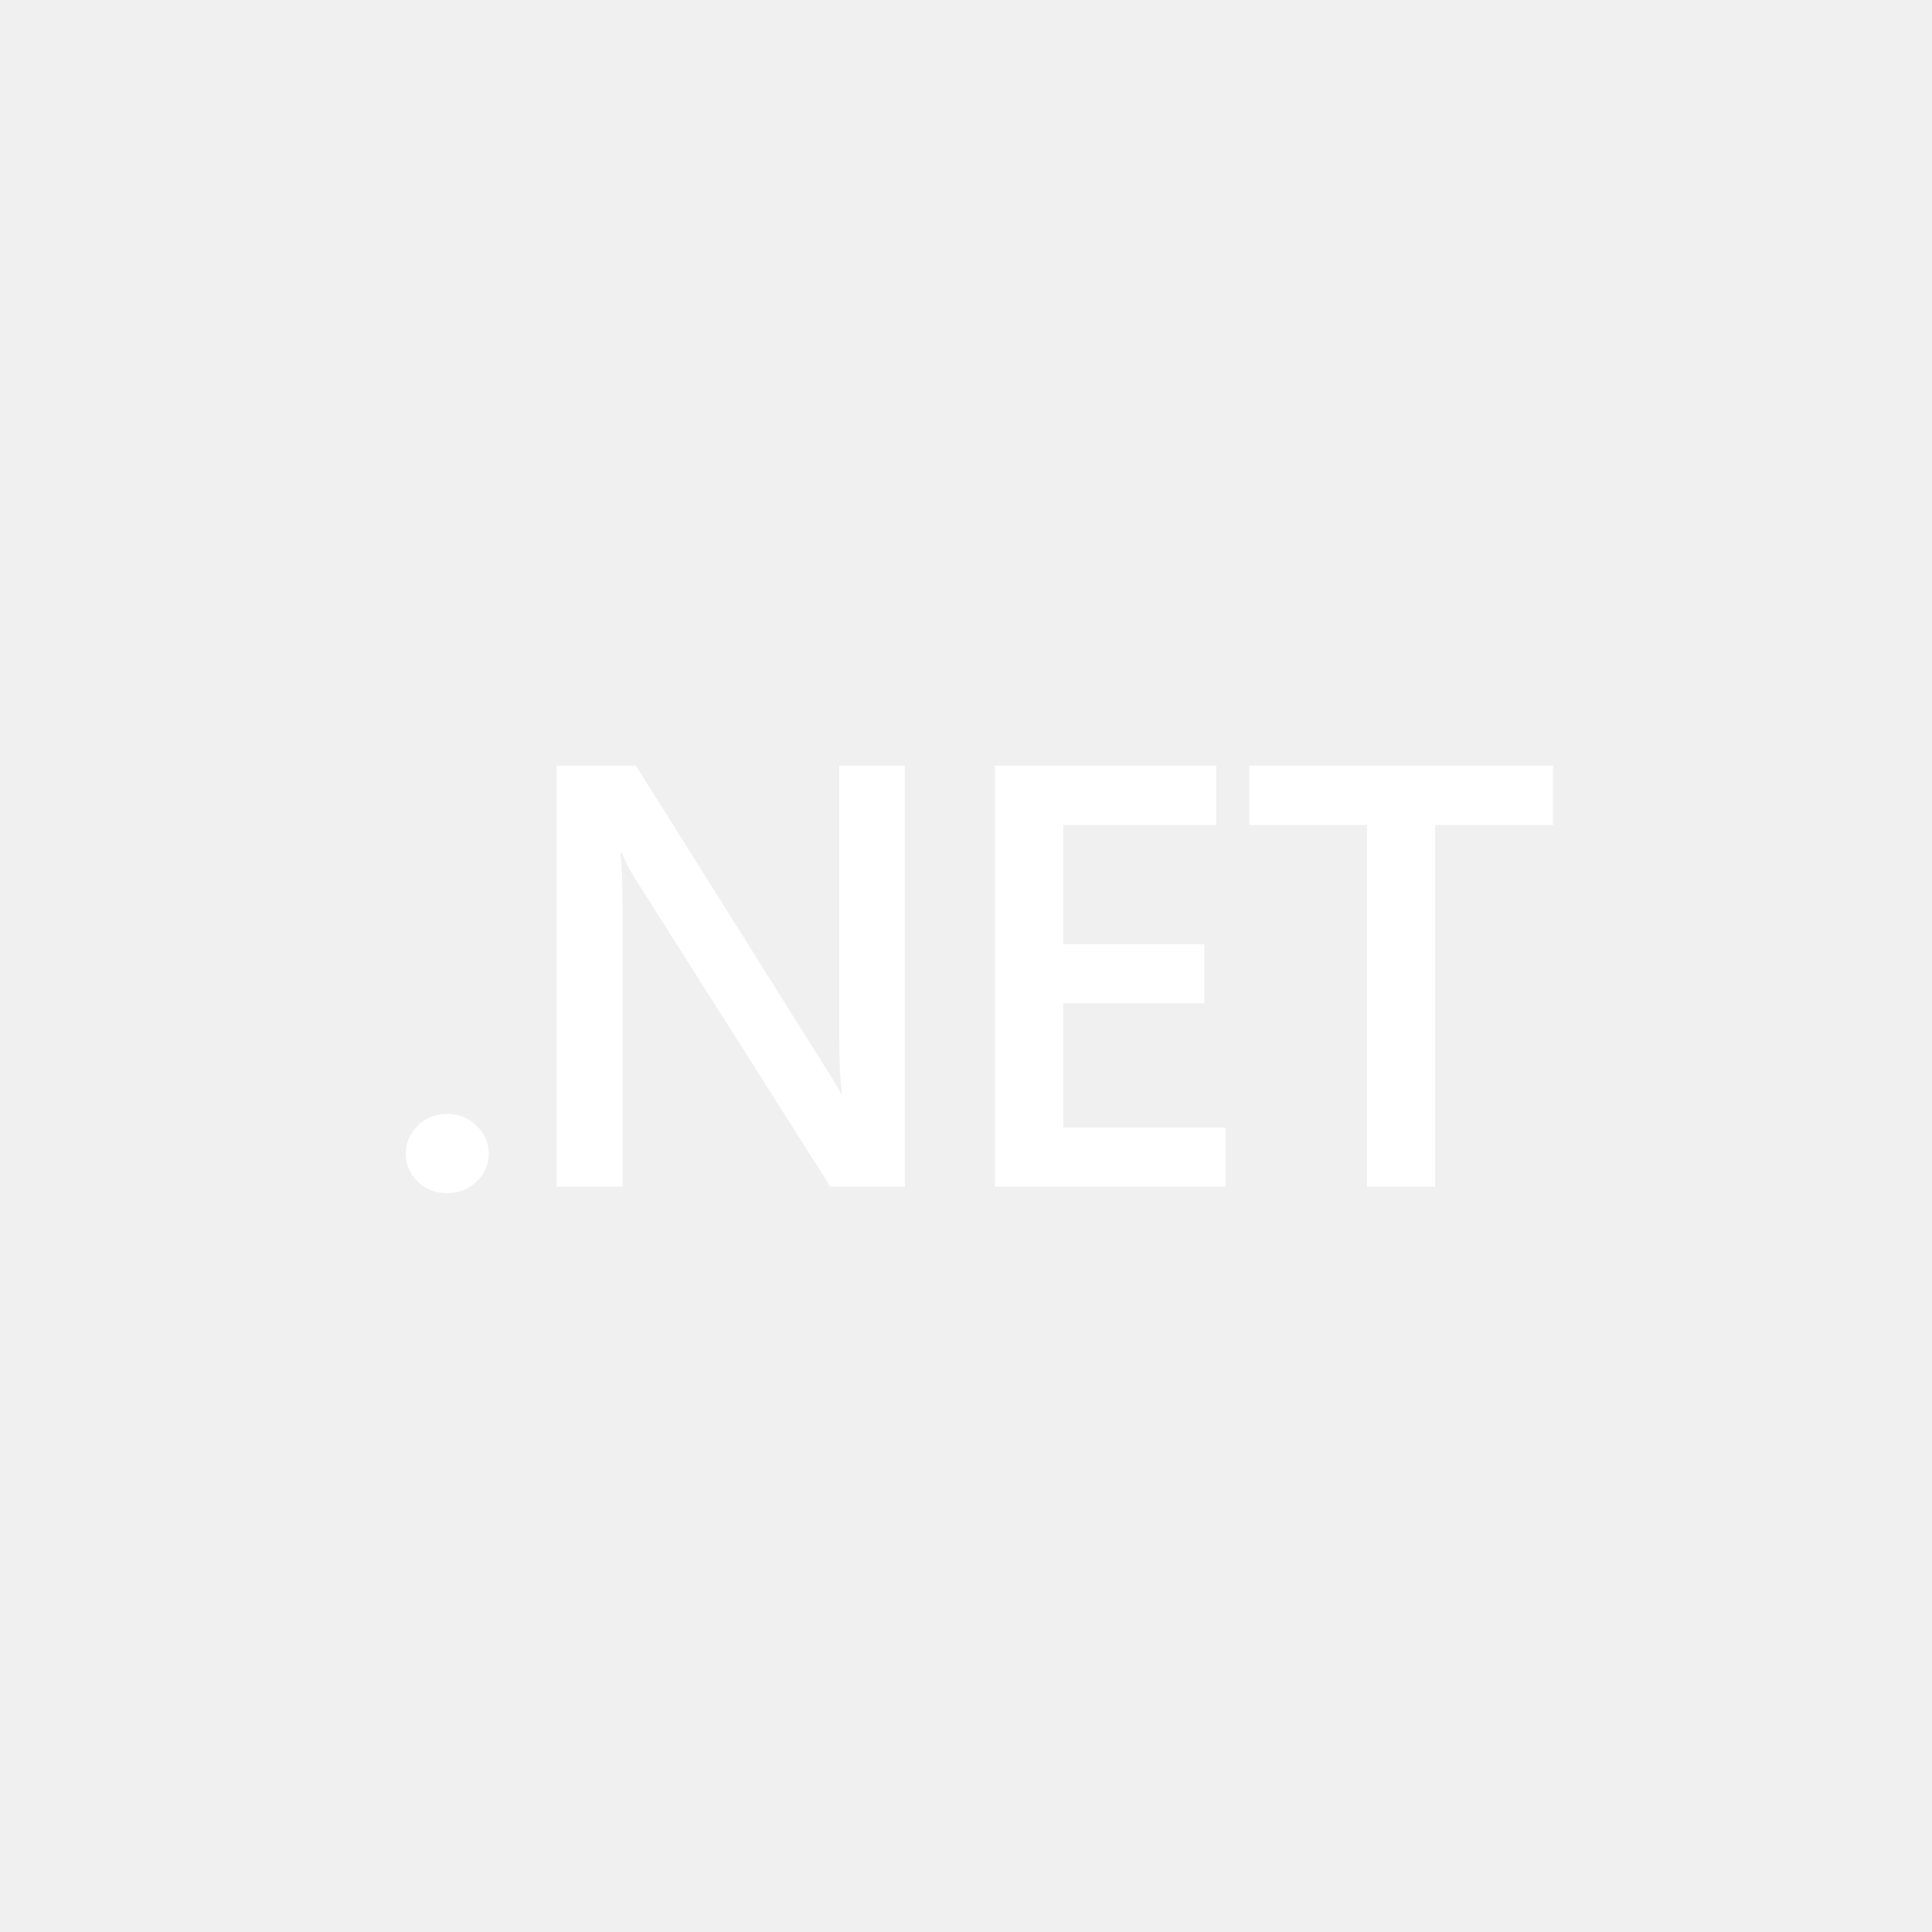
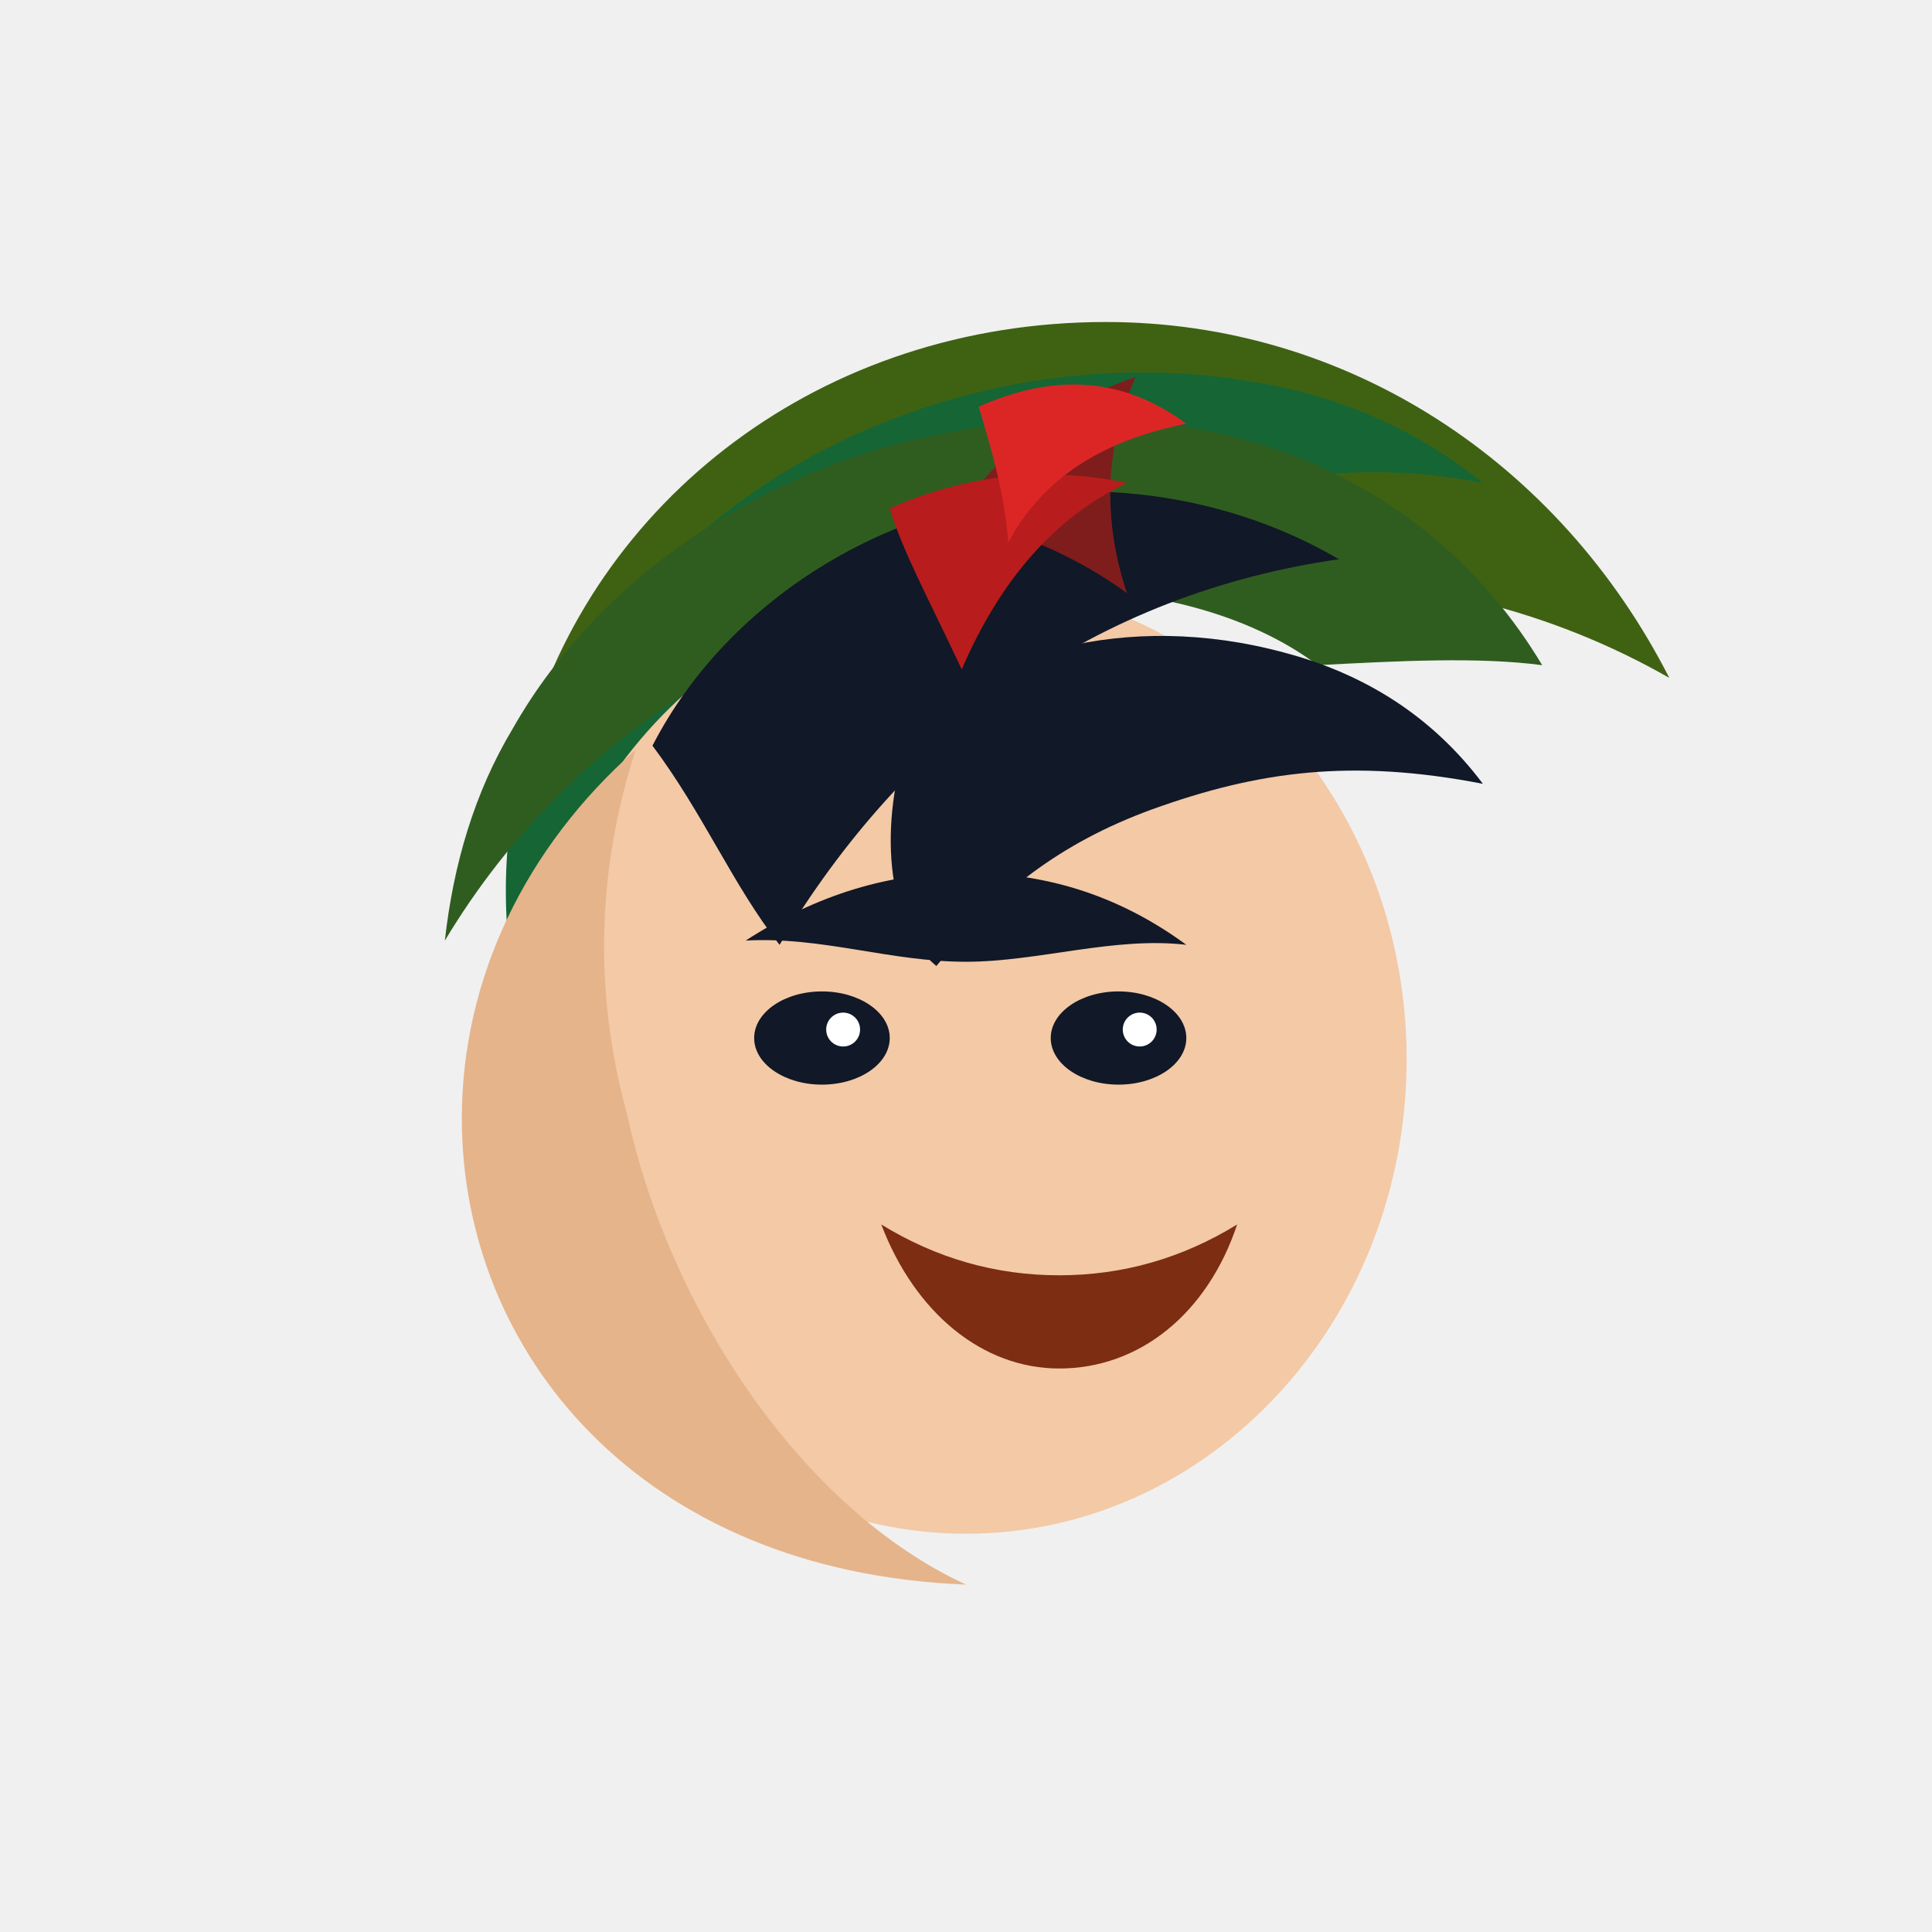
- <svg xmlns="http://www.w3.org/2000/svg" width="456" height="456" viewBox="0 0 456 456" version="1.1" xml:space="preserve" style="fill-rule:evenodd;clip-rule:evenodd;stroke-linejoin:round;stroke-miterlimit:2;">
-   <path d="m 105.5,281.609 c -2.703,0 -5.001,-0.9 -6.893,-2.702 -1.892,-1.848 -2.838,-4.042 -2.838,-6.582 0,-2.587 0.946,-4.804 2.838,-6.652 1.892,-1.848 4.19,-2.772 6.893,-2.772 2.748,0 5.068,0.924 6.96,2.772 1.937,1.848 2.906,4.064 2.906,6.652 0,2.54 -0.968,4.734 -2.906,6.582 -1.892,1.802 -4.212,2.702 -6.96,2.702 z" style="fill:#ffffff;fill-rule:nonzero;stroke-width:0.838" />
-   <path d="M 213.561,280.084 H 195.99 L 149.7,207.054 c -1.171,-1.848 -2.14,-3.765 -2.906,-5.751 h -0.406 c 0.361,2.125 0.541,6.675 0.541,13.65 v 65.132 h -15.543 v -99.36 h 18.719 l 44.737,71.298 c 1.892,2.957 3.109,4.989 3.649,6.098 h 0.27 c -0.45,-2.632 -0.676,-7.09 -0.676,-13.373 v -64.023 h 15.476 z" style="fill:#ffffff;fill-rule:nonzero;stroke-width:0.838" />
-   <path d="m 289.251,280.084 h -54.401 v -99.36 h 52.238 v 13.997 h -36.154 v 28.131 h 33.316 v 13.927 h -33.316 v 29.378 h 38.316 z" style="fill:#ffffff;fill-rule:nonzero;stroke-width:0.838" />
-   <path d="M 366.565,194.721 H 338.722 v 85.363 h -16.084 v -85.363 h -27.775 v -13.997 h 71.701 z" style="fill:#ffffff;fill-rule:nonzero;stroke-width:0.838" />
+ <svg xmlns="http://www.w3.org/2000/svg" width="456" height="456" viewBox="0 0 456 456" version="1.1">
+   <path d="M124 176c16-58 70-100 137-100 57 0 107 33 133 84-28-16-60-24-97-24-24 0-48 4-71 12-29 10-54 26-75 48-12 12-21 26-27 40 0-20 0-28 0-60z" fill="#3F6212" />
+   <path d="M120 198c8-32 28-61 58-82 32-22 75-33 117-26 20 3 39 11 55 24-20-4-39-3-58 1-22 4-44 13-64 25-27 15-49 35-67 58-15 18-26 38-33 59-7-19-10-39-8-59z" fill="#166534" />
+   <ellipse cx="228" cy="250" rx="104" ry="112" fill="#F3C9A6" />
+   <path d="M148 263c10 46 41 93 80 111-77-3-119-55-119-110 0-33 15-64 41-87-9 28-10 57-2 86z" fill="#E5B48B" />
+   <path d="M311 157c-16-12-39-18-64-18-59 0-112 33-142 83 2-18 7-35 16-50 21-37 62-64 109-71 57-9 107 11 134 56-15-2-34-1-53 0z" fill="#2F5D20" />
+   <path d="M214 175c16-21 52-31 89-21 19 5 35 15 47 31-31-6-53-3-78 6-22 8-37 20-51 37-11-9-14-31-7-53z" fill="#111827" />
+   <path d="M176 222c17-11 34-16 52-16 20 0 37 6 52 17-17-2-35 4-52 4-18 0-34-6-52-5z" fill="#111827" />
+   <ellipse cx="194" cy="245" rx="16" ry="11" fill="#111827" />
+   <ellipse cx="264" cy="245" rx="16" ry="11" fill="#111827" />
+   <circle cx="199" cy="243" r="4" fill="#FFFFFF" />
+   <circle cx="269" cy="243" r="4" fill="#FFFFFF" />
+   <path d="M208 289c13 8 27 12 42 12 15 0 29-4 42-12-7 21-23 34-42 34-18 0-34-13-42-34z" fill="#7C2D12" />
+   <path d="M154 176c18-35 58-60 102-60 22 0 43 6 60 16-28 4-54 14-77 30-22 16-40 36-55 61-11-14-18-31-30-47z" fill="#111827" />
+   <path d="M226 122c9-15 24-27 42-33-7 16-8 33-2 51-11-8-24-14-40-18z" fill="#7F1D1D" />
+   <path d="M210 120c18-8 37-10 56-6-17 8-30 23-39 44-8-17-14-28-17-38z" fill="#B91C1C" />
+   <path d="M231 96c18-8 34-7 49 4-20 4-34 13-42 28-1-12-4-22-7-32z" fill="#DC2626" />
</svg>
